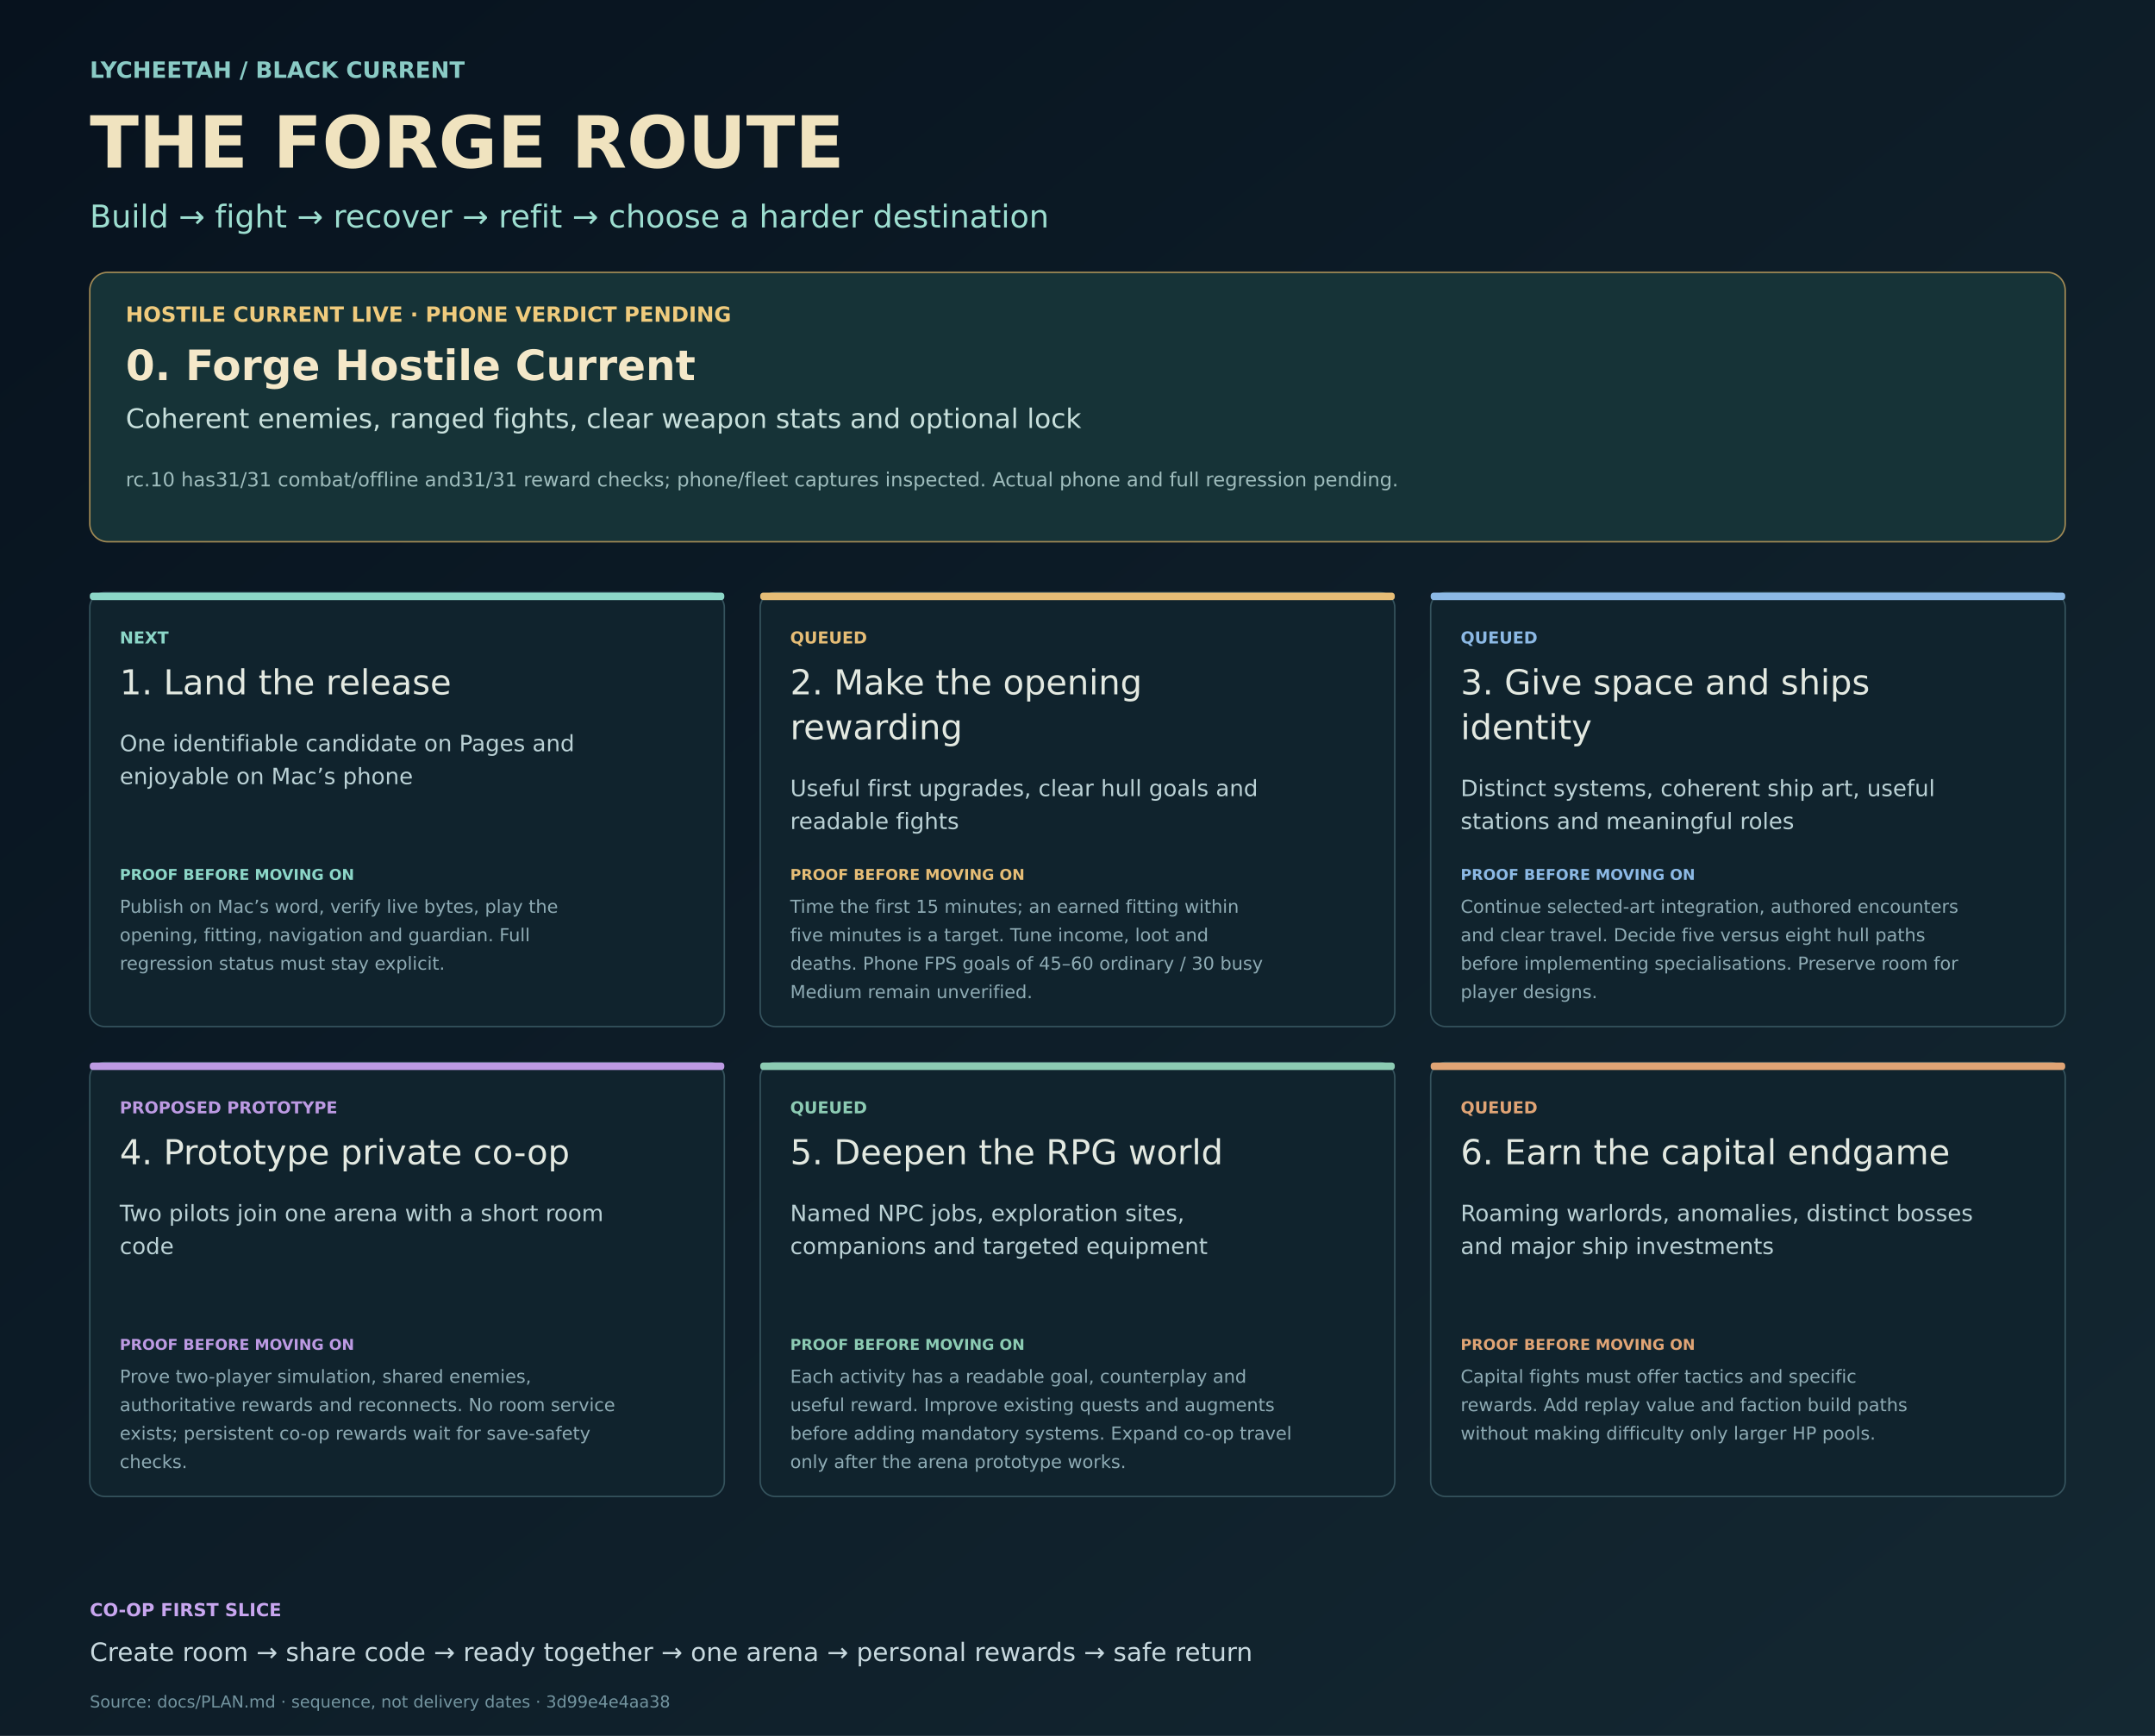
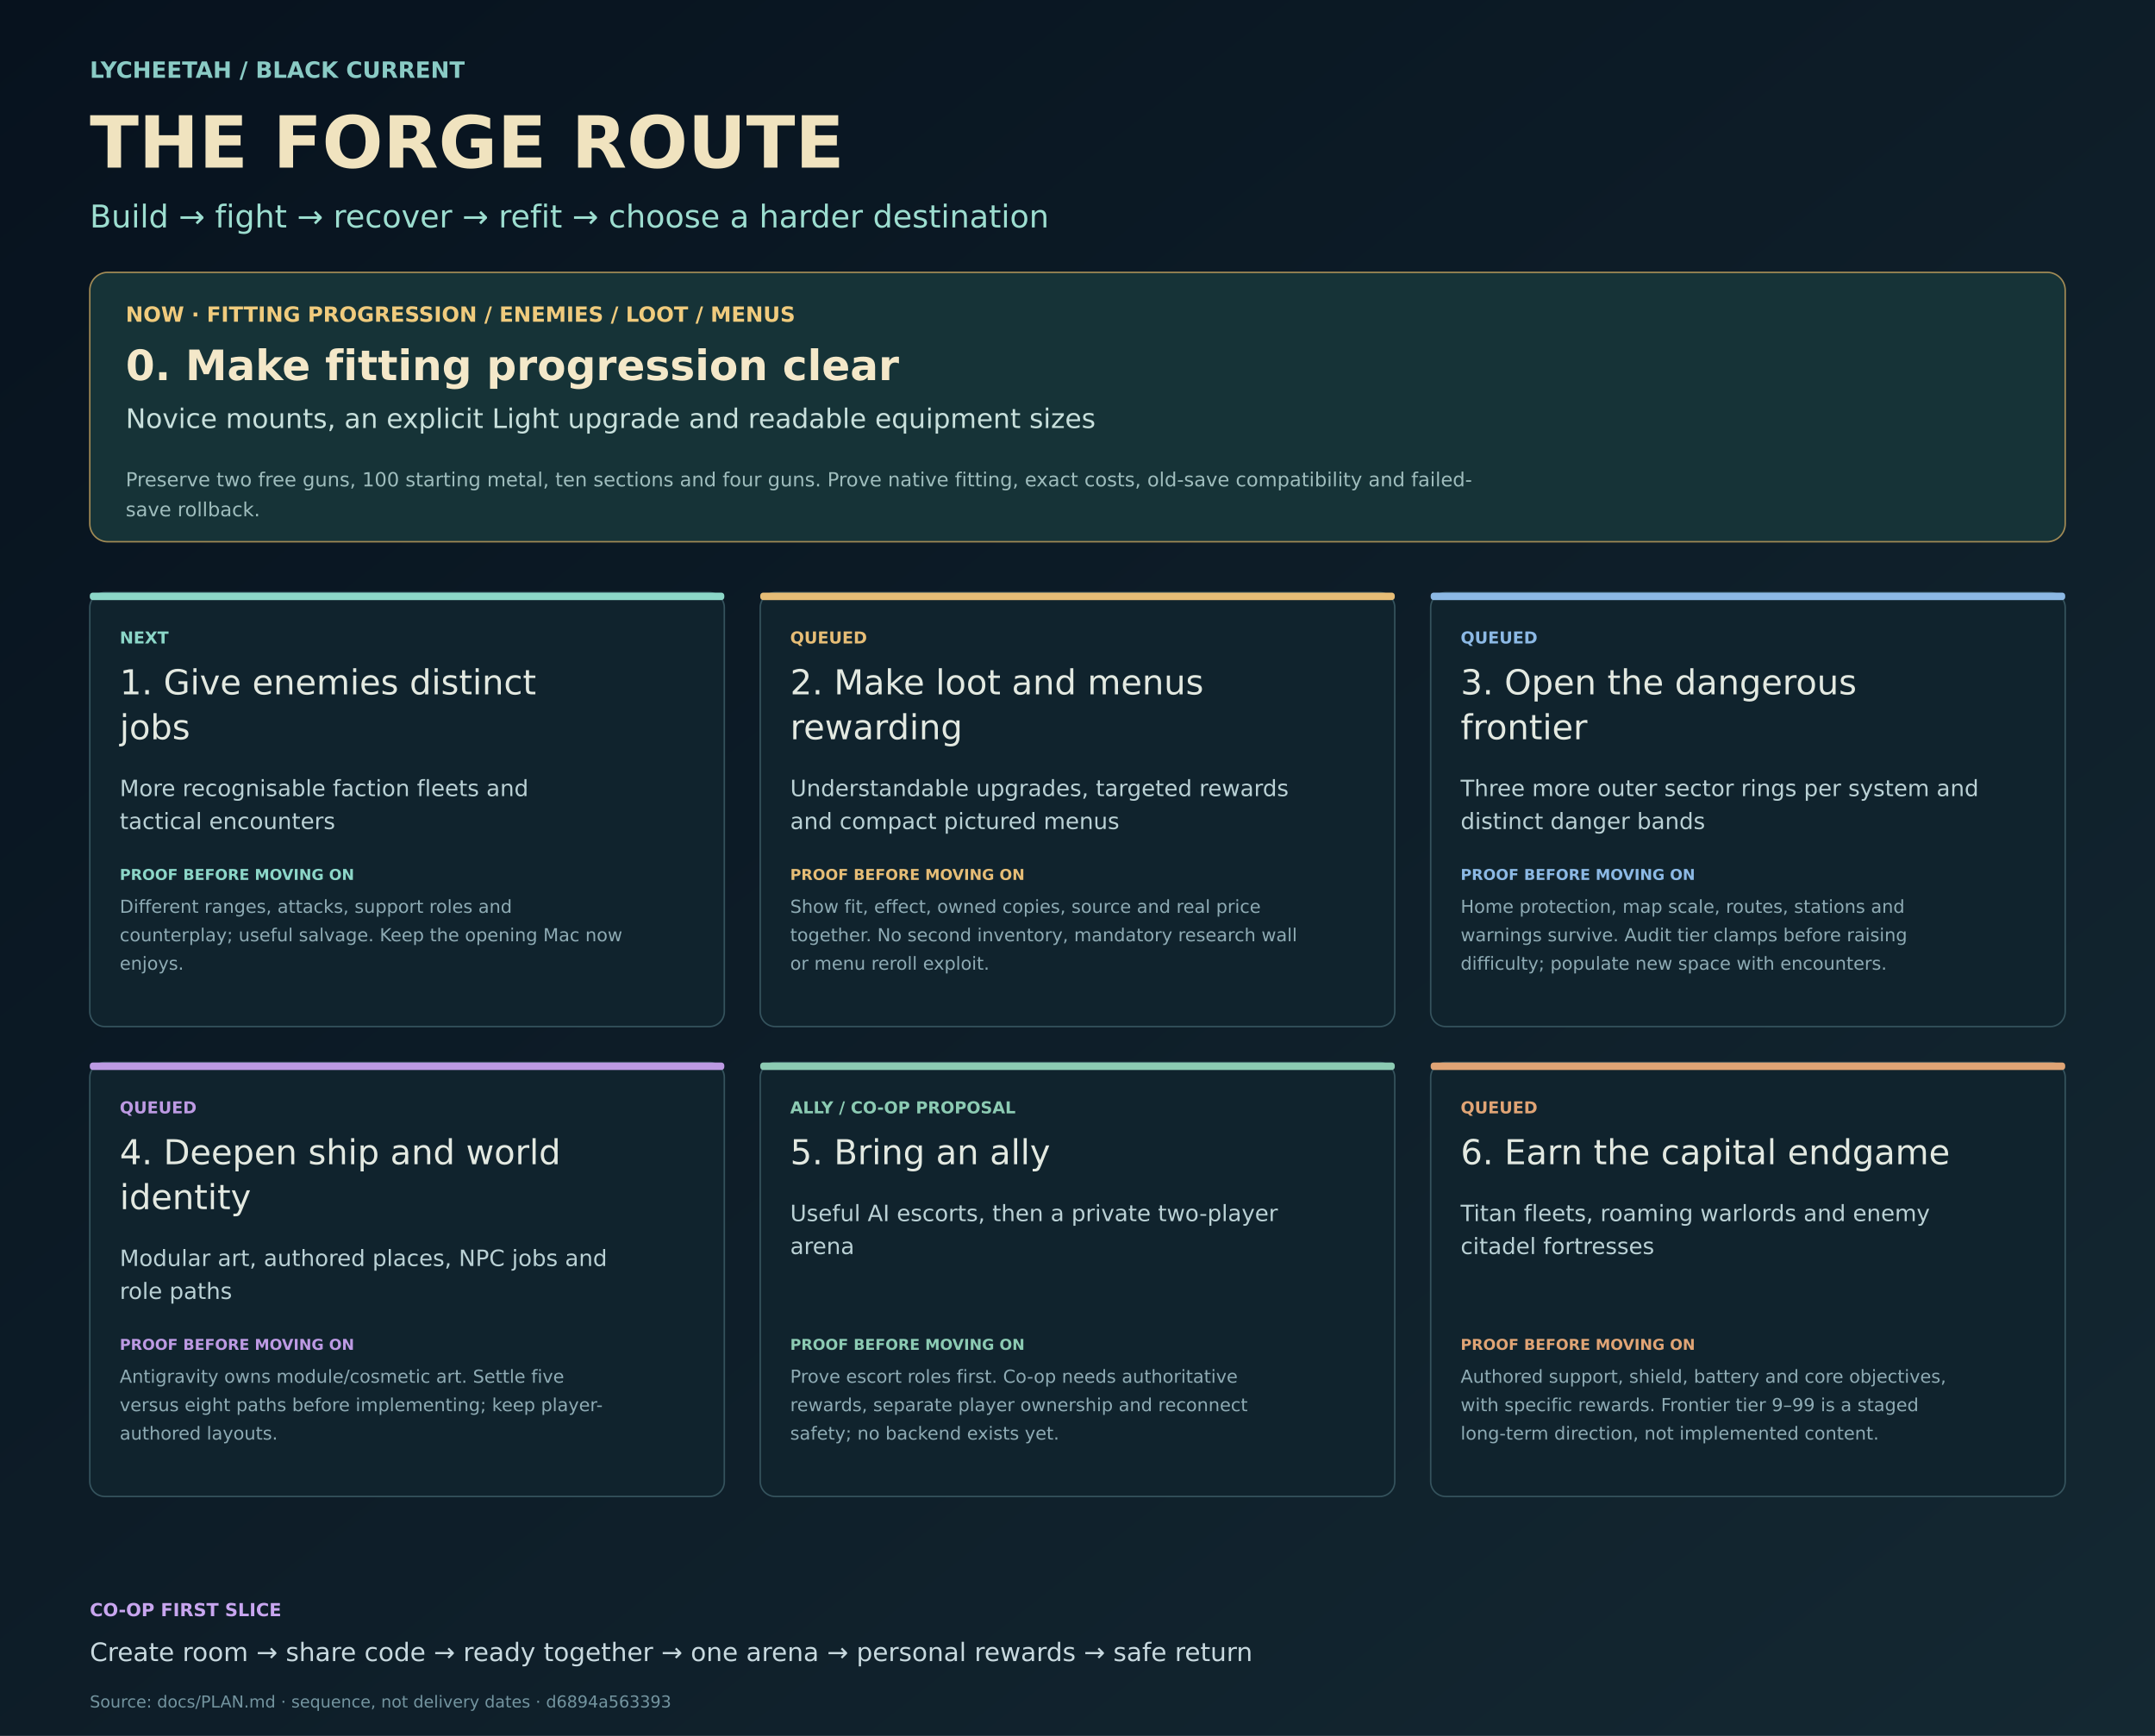
<svg xmlns="http://www.w3.org/2000/svg" width="1440" height="1160" viewBox="0 0 1440 1160">
  <defs>
    <linearGradient id="bg" x2="1" y2="1">
      <stop stop-color="#07121e" />
      <stop offset="1" stop-color="#142832" />
    </linearGradient>
  </defs>
  <rect width="1440" height="1160" fill="url(#bg)" />
  <text x="60" y="52" fill="#8acbc5" font-family="DejaVu Sans,sans-serif" font-size="15" font-weight="700">LYCHEETAH / BLACK CURRENT</text>
  <text x="60" y="112" fill="#f0e3bf" font-family="DejaVu Sans,sans-serif" font-size="48" font-weight="700">THE FORGE ROUTE</text>
  <text x="60" y="152" fill="#9dded0" font-family="DejaVu Sans,sans-serif" font-size="21" font-weight="400">Build → fight → recover → refit → choose a harder destination</text>
  <rect x="60" y="182" width="1320" height="180" rx="12" fill="#163337" stroke="#a18a55" />
-   <text x="84" y="215" fill="#f0cb7d" font-family="DejaVu Sans,sans-serif" font-size="14" font-weight="700">HOSTILE CURRENT LIVE · PHONE VERDICT PENDING</text>
-   <text x="84" y="254" fill="#f4e8c9" font-family="DejaVu Sans,sans-serif" font-size="28" font-weight="700">0. Forge Hostile Current</text>
-   <text x="84" y="286" fill="#c8e0dc" font-family="DejaVu Sans,sans-serif" font-size="18" font-weight="400">Coherent enemies, ranged fights, clear weapon stats and optional lock</text>
-   <text x="84" y="325" fill="#9fbdbd" font-family="DejaVu Sans,sans-serif" font-size="13" font-weight="400">rc.10 has31/31 combat/offline and31/31 reward checks; phone/fleet captures inspected. Actual phone and full regression pending.</text>
+   <text x="84" y="215" fill="#f0cb7d" font-family="DejaVu Sans,sans-serif" font-size="14" font-weight="700">NOW · FITTING PROGRESSION / ENEMIES / LOOT / MENUS</text>
+   <text x="84" y="254" fill="#f4e8c9" font-family="DejaVu Sans,sans-serif" font-size="28" font-weight="700">0. Make fitting progression clear</text>
+   <text x="84" y="286" fill="#c8e0dc" font-family="DejaVu Sans,sans-serif" font-size="18" font-weight="400">Novice mounts, an explicit Light upgrade and readable equipment sizes</text>
+   <text x="84" y="325" fill="#9fbdbd" font-family="DejaVu Sans,sans-serif" font-size="13" font-weight="400">Preserve two free guns, 100 starting metal, ten sections and four guns. Prove native fitting, exact costs, old-save compatibility and failed-</text>
+   <text x="84" y="345" fill="#9fbdbd" font-family="DejaVu Sans,sans-serif" font-size="13" font-weight="400">save rollback.</text>
  <rect x="60" y="396" width="424" height="290" rx="10" fill="#10232d" stroke="#35535d" />
  <rect x="60" y="396" width="424" height="5" rx="2" fill="#8cd7c8" />
  <text x="80" y="430" fill="#8cd7c8" font-family="DejaVu Sans,sans-serif" font-size="11" font-weight="700">NEXT</text>
-   <text x="80" y="464" fill="#e3e9e1" font-family="DejaVu Sans,sans-serif" font-size="23" font-weight="400">1. Land the release</text>
-   <text x="80" y="502" fill="#bad1d5" font-family="DejaVu Sans,sans-serif" font-size="15" font-weight="400">One identifiable candidate on Pages and</text>
-   <text x="80" y="524" fill="#bad1d5" font-family="DejaVu Sans,sans-serif" font-size="15" font-weight="400">enjoyable on Mac’s phone</text>
+   <text x="80" y="464" fill="#e3e9e1" font-family="DejaVu Sans,sans-serif" font-size="23" font-weight="400">1. Give enemies distinct</text>
+   <text x="80" y="494" fill="#e3e9e1" font-family="DejaVu Sans,sans-serif" font-size="23" font-weight="400">jobs</text>
+   <text x="80" y="532" fill="#bad1d5" font-family="DejaVu Sans,sans-serif" font-size="15" font-weight="400">More recognisable faction fleets and</text>
+   <text x="80" y="554" fill="#bad1d5" font-family="DejaVu Sans,sans-serif" font-size="15" font-weight="400">tactical encounters</text>
  <text x="80" y="588" fill="#8cd7c8" font-family="DejaVu Sans,sans-serif" font-size="10" font-weight="700">PROOF BEFORE MOVING ON</text>
-   <text x="80" y="610" fill="#8eabb4" font-family="DejaVu Sans,sans-serif" font-size="12" font-weight="400">Publish on Mac’s word, verify live bytes, play the</text>
-   <text x="80" y="629" fill="#8eabb4" font-family="DejaVu Sans,sans-serif" font-size="12" font-weight="400">opening, fitting, navigation and guardian. Full</text>
-   <text x="80" y="648" fill="#8eabb4" font-family="DejaVu Sans,sans-serif" font-size="12" font-weight="400">regression status must stay explicit.</text>
+   <text x="80" y="610" fill="#8eabb4" font-family="DejaVu Sans,sans-serif" font-size="12" font-weight="400">Different ranges, attacks, support roles and</text>
+   <text x="80" y="629" fill="#8eabb4" font-family="DejaVu Sans,sans-serif" font-size="12" font-weight="400">counterplay; useful salvage. Keep the opening Mac now</text>
+   <text x="80" y="648" fill="#8eabb4" font-family="DejaVu Sans,sans-serif" font-size="12" font-weight="400">enjoys.</text>
  <rect x="508" y="396" width="424" height="290" rx="10" fill="#10232d" stroke="#35535d" />
  <rect x="508" y="396" width="424" height="5" rx="2" fill="#e6bd76" />
  <text x="528" y="430" fill="#e6bd76" font-family="DejaVu Sans,sans-serif" font-size="11" font-weight="700">QUEUED</text>
-   <text x="528" y="464" fill="#e3e9e1" font-family="DejaVu Sans,sans-serif" font-size="23" font-weight="400">2. Make the opening</text>
+   <text x="528" y="464" fill="#e3e9e1" font-family="DejaVu Sans,sans-serif" font-size="23" font-weight="400">2. Make loot and menus</text>
  <text x="528" y="494" fill="#e3e9e1" font-family="DejaVu Sans,sans-serif" font-size="23" font-weight="400">rewarding</text>
-   <text x="528" y="532" fill="#bad1d5" font-family="DejaVu Sans,sans-serif" font-size="15" font-weight="400">Useful first upgrades, clear hull goals and</text>
-   <text x="528" y="554" fill="#bad1d5" font-family="DejaVu Sans,sans-serif" font-size="15" font-weight="400">readable fights</text>
+   <text x="528" y="532" fill="#bad1d5" font-family="DejaVu Sans,sans-serif" font-size="15" font-weight="400">Understandable upgrades, targeted rewards</text>
+   <text x="528" y="554" fill="#bad1d5" font-family="DejaVu Sans,sans-serif" font-size="15" font-weight="400">and compact pictured menus</text>
  <text x="528" y="588" fill="#e6bd76" font-family="DejaVu Sans,sans-serif" font-size="10" font-weight="700">PROOF BEFORE MOVING ON</text>
-   <text x="528" y="610" fill="#8eabb4" font-family="DejaVu Sans,sans-serif" font-size="12" font-weight="400">Time the first 15 minutes; an earned fitting within</text>
-   <text x="528" y="629" fill="#8eabb4" font-family="DejaVu Sans,sans-serif" font-size="12" font-weight="400">five minutes is a target. Tune income, loot and</text>
-   <text x="528" y="648" fill="#8eabb4" font-family="DejaVu Sans,sans-serif" font-size="12" font-weight="400">deaths. Phone FPS goals of 45–60 ordinary / 30 busy</text>
-   <text x="528" y="667" fill="#8eabb4" font-family="DejaVu Sans,sans-serif" font-size="12" font-weight="400">Medium remain unverified.</text>
+   <text x="528" y="610" fill="#8eabb4" font-family="DejaVu Sans,sans-serif" font-size="12" font-weight="400">Show fit, effect, owned copies, source and real price</text>
+   <text x="528" y="629" fill="#8eabb4" font-family="DejaVu Sans,sans-serif" font-size="12" font-weight="400">together. No second inventory, mandatory research wall</text>
+   <text x="528" y="648" fill="#8eabb4" font-family="DejaVu Sans,sans-serif" font-size="12" font-weight="400">or menu reroll exploit.</text>
  <rect x="956" y="396" width="424" height="290" rx="10" fill="#10232d" stroke="#35535d" />
  <rect x="956" y="396" width="424" height="5" rx="2" fill="#8cb9e5" />
  <text x="976" y="430" fill="#8cb9e5" font-family="DejaVu Sans,sans-serif" font-size="11" font-weight="700">QUEUED</text>
-   <text x="976" y="464" fill="#e3e9e1" font-family="DejaVu Sans,sans-serif" font-size="23" font-weight="400">3. Give space and ships</text>
-   <text x="976" y="494" fill="#e3e9e1" font-family="DejaVu Sans,sans-serif" font-size="23" font-weight="400">identity</text>
-   <text x="976" y="532" fill="#bad1d5" font-family="DejaVu Sans,sans-serif" font-size="15" font-weight="400">Distinct systems, coherent ship art, useful</text>
-   <text x="976" y="554" fill="#bad1d5" font-family="DejaVu Sans,sans-serif" font-size="15" font-weight="400">stations and meaningful roles</text>
+   <text x="976" y="464" fill="#e3e9e1" font-family="DejaVu Sans,sans-serif" font-size="23" font-weight="400">3. Open the dangerous</text>
+   <text x="976" y="494" fill="#e3e9e1" font-family="DejaVu Sans,sans-serif" font-size="23" font-weight="400">frontier</text>
+   <text x="976" y="532" fill="#bad1d5" font-family="DejaVu Sans,sans-serif" font-size="15" font-weight="400">Three more outer sector rings per system and</text>
+   <text x="976" y="554" fill="#bad1d5" font-family="DejaVu Sans,sans-serif" font-size="15" font-weight="400">distinct danger bands</text>
  <text x="976" y="588" fill="#8cb9e5" font-family="DejaVu Sans,sans-serif" font-size="10" font-weight="700">PROOF BEFORE MOVING ON</text>
-   <text x="976" y="610" fill="#8eabb4" font-family="DejaVu Sans,sans-serif" font-size="12" font-weight="400">Continue selected-art integration, authored encounters</text>
-   <text x="976" y="629" fill="#8eabb4" font-family="DejaVu Sans,sans-serif" font-size="12" font-weight="400">and clear travel. Decide five versus eight hull paths</text>
-   <text x="976" y="648" fill="#8eabb4" font-family="DejaVu Sans,sans-serif" font-size="12" font-weight="400">before implementing specialisations. Preserve room for</text>
-   <text x="976" y="667" fill="#8eabb4" font-family="DejaVu Sans,sans-serif" font-size="12" font-weight="400">player designs.</text>
+   <text x="976" y="610" fill="#8eabb4" font-family="DejaVu Sans,sans-serif" font-size="12" font-weight="400">Home protection, map scale, routes, stations and</text>
+   <text x="976" y="629" fill="#8eabb4" font-family="DejaVu Sans,sans-serif" font-size="12" font-weight="400">warnings survive. Audit tier clamps before raising</text>
+   <text x="976" y="648" fill="#8eabb4" font-family="DejaVu Sans,sans-serif" font-size="12" font-weight="400">difficulty; populate new space with encounters.</text>
  <rect x="60" y="710" width="424" height="290" rx="10" fill="#10232d" stroke="#35535d" />
  <rect x="60" y="710" width="424" height="5" rx="2" fill="#bd9ae3" />
-   <text x="80" y="744" fill="#bd9ae3" font-family="DejaVu Sans,sans-serif" font-size="11" font-weight="700">PROPOSED PROTOTYPE</text>
-   <text x="80" y="778" fill="#e3e9e1" font-family="DejaVu Sans,sans-serif" font-size="23" font-weight="400">4. Prototype private co-op</text>
-   <text x="80" y="816" fill="#bad1d5" font-family="DejaVu Sans,sans-serif" font-size="15" font-weight="400">Two pilots join one arena with a short room</text>
-   <text x="80" y="838" fill="#bad1d5" font-family="DejaVu Sans,sans-serif" font-size="15" font-weight="400">code</text>
+   <text x="80" y="744" fill="#bd9ae3" font-family="DejaVu Sans,sans-serif" font-size="11" font-weight="700">QUEUED</text>
+   <text x="80" y="778" fill="#e3e9e1" font-family="DejaVu Sans,sans-serif" font-size="23" font-weight="400">4. Deepen ship and world</text>
+   <text x="80" y="808" fill="#e3e9e1" font-family="DejaVu Sans,sans-serif" font-size="23" font-weight="400">identity</text>
+   <text x="80" y="846" fill="#bad1d5" font-family="DejaVu Sans,sans-serif" font-size="15" font-weight="400">Modular art, authored places, NPC jobs and</text>
+   <text x="80" y="868" fill="#bad1d5" font-family="DejaVu Sans,sans-serif" font-size="15" font-weight="400">role paths</text>
  <text x="80" y="902" fill="#bd9ae3" font-family="DejaVu Sans,sans-serif" font-size="10" font-weight="700">PROOF BEFORE MOVING ON</text>
-   <text x="80" y="924" fill="#8eabb4" font-family="DejaVu Sans,sans-serif" font-size="12" font-weight="400">Prove two-player simulation, shared enemies,</text>
-   <text x="80" y="943" fill="#8eabb4" font-family="DejaVu Sans,sans-serif" font-size="12" font-weight="400">authoritative rewards and reconnects. No room service</text>
-   <text x="80" y="962" fill="#8eabb4" font-family="DejaVu Sans,sans-serif" font-size="12" font-weight="400">exists; persistent co-op rewards wait for save-safety</text>
-   <text x="80" y="981" fill="#8eabb4" font-family="DejaVu Sans,sans-serif" font-size="12" font-weight="400">checks.</text>
+   <text x="80" y="924" fill="#8eabb4" font-family="DejaVu Sans,sans-serif" font-size="12" font-weight="400">Antigravity owns module/cosmetic art. Settle five</text>
+   <text x="80" y="943" fill="#8eabb4" font-family="DejaVu Sans,sans-serif" font-size="12" font-weight="400">versus eight paths before implementing; keep player-</text>
+   <text x="80" y="962" fill="#8eabb4" font-family="DejaVu Sans,sans-serif" font-size="12" font-weight="400">authored layouts.</text>
  <rect x="508" y="710" width="424" height="290" rx="10" fill="#10232d" stroke="#35535d" />
  <rect x="508" y="710" width="424" height="5" rx="2" fill="#8ccbb3" />
-   <text x="528" y="744" fill="#8ccbb3" font-family="DejaVu Sans,sans-serif" font-size="11" font-weight="700">QUEUED</text>
-   <text x="528" y="778" fill="#e3e9e1" font-family="DejaVu Sans,sans-serif" font-size="23" font-weight="400">5. Deepen the RPG world</text>
-   <text x="528" y="816" fill="#bad1d5" font-family="DejaVu Sans,sans-serif" font-size="15" font-weight="400">Named NPC jobs, exploration sites,</text>
-   <text x="528" y="838" fill="#bad1d5" font-family="DejaVu Sans,sans-serif" font-size="15" font-weight="400">companions and targeted equipment</text>
+   <text x="528" y="744" fill="#8ccbb3" font-family="DejaVu Sans,sans-serif" font-size="11" font-weight="700">ALLY / CO-OP PROPOSAL</text>
+   <text x="528" y="778" fill="#e3e9e1" font-family="DejaVu Sans,sans-serif" font-size="23" font-weight="400">5. Bring an ally</text>
+   <text x="528" y="816" fill="#bad1d5" font-family="DejaVu Sans,sans-serif" font-size="15" font-weight="400">Useful AI escorts, then a private two-player</text>
+   <text x="528" y="838" fill="#bad1d5" font-family="DejaVu Sans,sans-serif" font-size="15" font-weight="400">arena</text>
  <text x="528" y="902" fill="#8ccbb3" font-family="DejaVu Sans,sans-serif" font-size="10" font-weight="700">PROOF BEFORE MOVING ON</text>
-   <text x="528" y="924" fill="#8eabb4" font-family="DejaVu Sans,sans-serif" font-size="12" font-weight="400">Each activity has a readable goal, counterplay and</text>
-   <text x="528" y="943" fill="#8eabb4" font-family="DejaVu Sans,sans-serif" font-size="12" font-weight="400">useful reward. Improve existing quests and augments</text>
-   <text x="528" y="962" fill="#8eabb4" font-family="DejaVu Sans,sans-serif" font-size="12" font-weight="400">before adding mandatory systems. Expand co-op travel</text>
-   <text x="528" y="981" fill="#8eabb4" font-family="DejaVu Sans,sans-serif" font-size="12" font-weight="400">only after the arena prototype works.</text>
+   <text x="528" y="924" fill="#8eabb4" font-family="DejaVu Sans,sans-serif" font-size="12" font-weight="400">Prove escort roles first. Co-op needs authoritative</text>
+   <text x="528" y="943" fill="#8eabb4" font-family="DejaVu Sans,sans-serif" font-size="12" font-weight="400">rewards, separate player ownership and reconnect</text>
+   <text x="528" y="962" fill="#8eabb4" font-family="DejaVu Sans,sans-serif" font-size="12" font-weight="400">safety; no backend exists yet.</text>
  <rect x="956" y="710" width="424" height="290" rx="10" fill="#10232d" stroke="#35535d" />
  <rect x="956" y="710" width="424" height="5" rx="2" fill="#e0a475" />
  <text x="976" y="744" fill="#e0a475" font-family="DejaVu Sans,sans-serif" font-size="11" font-weight="700">QUEUED</text>
  <text x="976" y="778" fill="#e3e9e1" font-family="DejaVu Sans,sans-serif" font-size="23" font-weight="400">6. Earn the capital endgame</text>
-   <text x="976" y="816" fill="#bad1d5" font-family="DejaVu Sans,sans-serif" font-size="15" font-weight="400">Roaming warlords, anomalies, distinct bosses</text>
-   <text x="976" y="838" fill="#bad1d5" font-family="DejaVu Sans,sans-serif" font-size="15" font-weight="400">and major ship investments</text>
+   <text x="976" y="816" fill="#bad1d5" font-family="DejaVu Sans,sans-serif" font-size="15" font-weight="400">Titan fleets, roaming warlords and enemy</text>
+   <text x="976" y="838" fill="#bad1d5" font-family="DejaVu Sans,sans-serif" font-size="15" font-weight="400">citadel fortresses</text>
  <text x="976" y="902" fill="#e0a475" font-family="DejaVu Sans,sans-serif" font-size="10" font-weight="700">PROOF BEFORE MOVING ON</text>
-   <text x="976" y="924" fill="#8eabb4" font-family="DejaVu Sans,sans-serif" font-size="12" font-weight="400">Capital fights must offer tactics and specific</text>
-   <text x="976" y="943" fill="#8eabb4" font-family="DejaVu Sans,sans-serif" font-size="12" font-weight="400">rewards. Add replay value and faction build paths</text>
-   <text x="976" y="962" fill="#8eabb4" font-family="DejaVu Sans,sans-serif" font-size="12" font-weight="400">without making difficulty only larger HP pools.</text>
+   <text x="976" y="924" fill="#8eabb4" font-family="DejaVu Sans,sans-serif" font-size="12" font-weight="400">Authored support, shield, battery and core objectives,</text>
+   <text x="976" y="943" fill="#8eabb4" font-family="DejaVu Sans,sans-serif" font-size="12" font-weight="400">with specific rewards. Frontier tier 9–99 is a staged</text>
+   <text x="976" y="962" fill="#8eabb4" font-family="DejaVu Sans,sans-serif" font-size="12" font-weight="400">long-term direction, not implemented content.</text>
  <text x="60" y="1080" fill="#c8a6ef" font-family="DejaVu Sans,sans-serif" font-size="12" font-weight="700">CO-OP FIRST SLICE</text>
  <text x="60" y="1110" fill="#c8d9df" font-family="DejaVu Sans,sans-serif" font-size="17" font-weight="400">Create room → share code → ready together → one arena → personal rewards → safe return</text>
-   <text x="60" y="1141" fill="#73949f" font-family="DejaVu Sans,sans-serif" font-size="11" font-weight="400">Source: docs/PLAN.md · sequence, not delivery dates · 3d99e4e4aa38</text>
+   <text x="60" y="1141" fill="#73949f" font-family="DejaVu Sans,sans-serif" font-size="11" font-weight="400">Source: docs/PLAN.md · sequence, not delivery dates · d6894a563393</text>
</svg>
